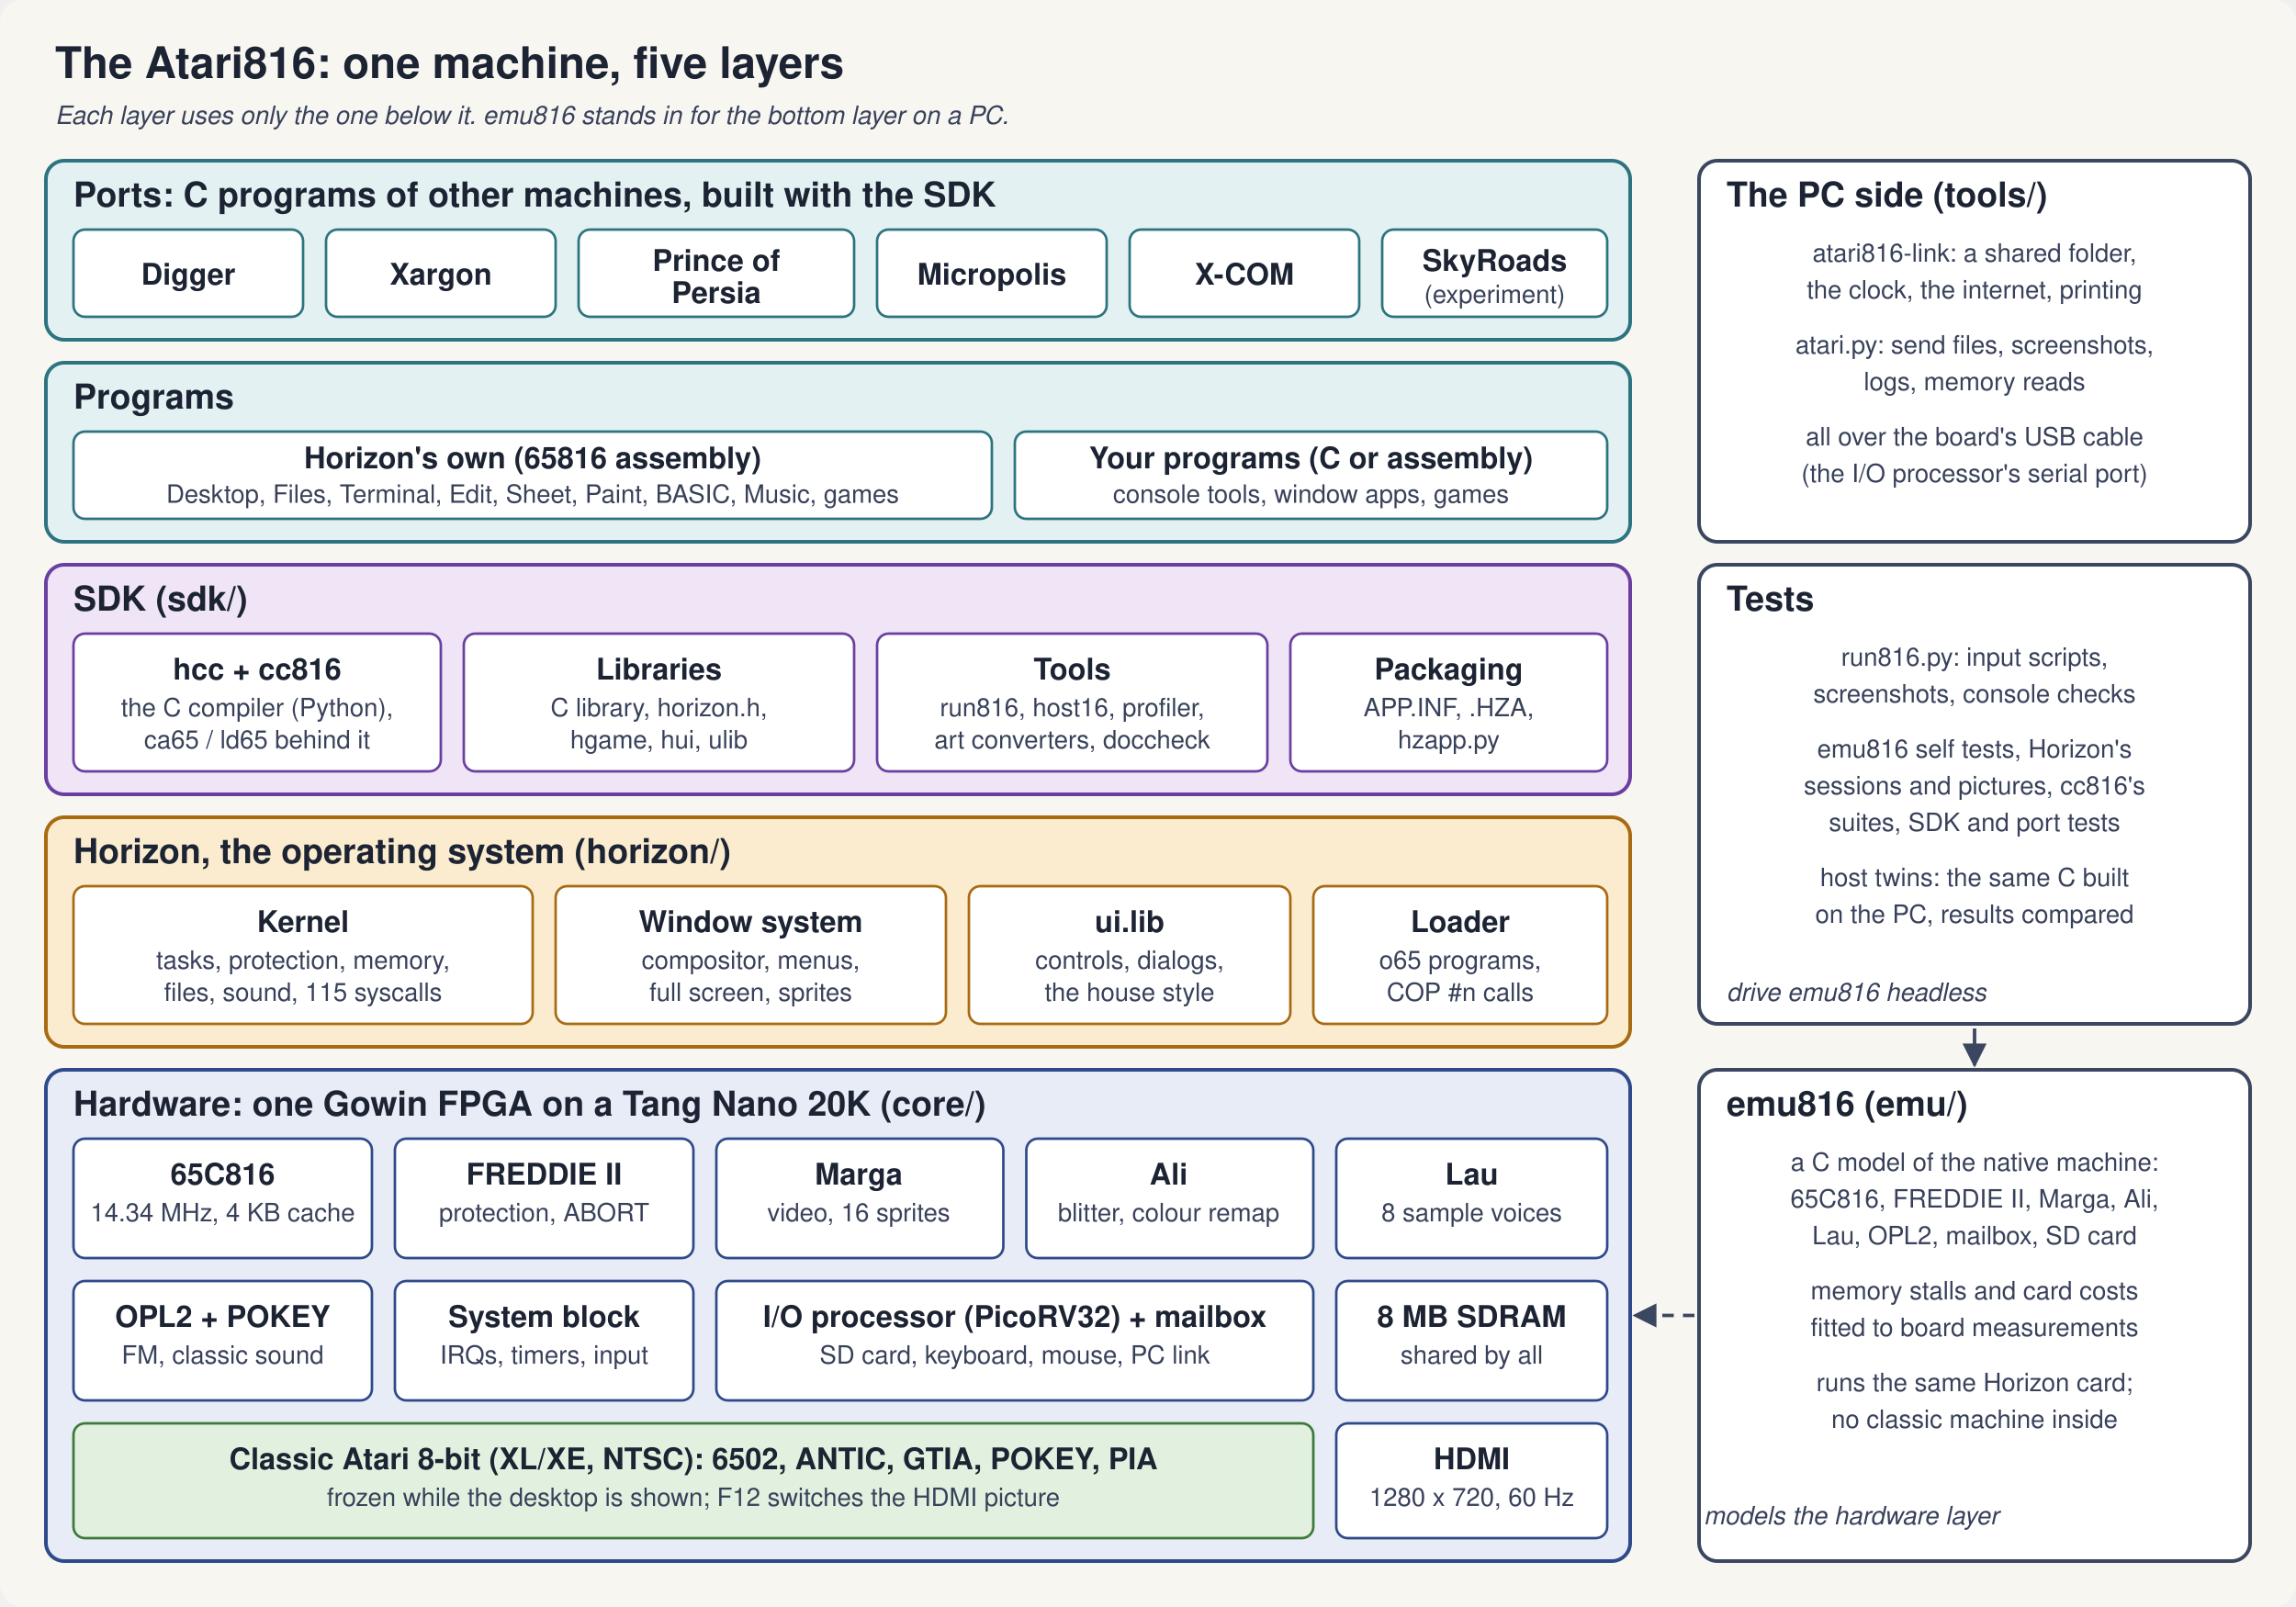
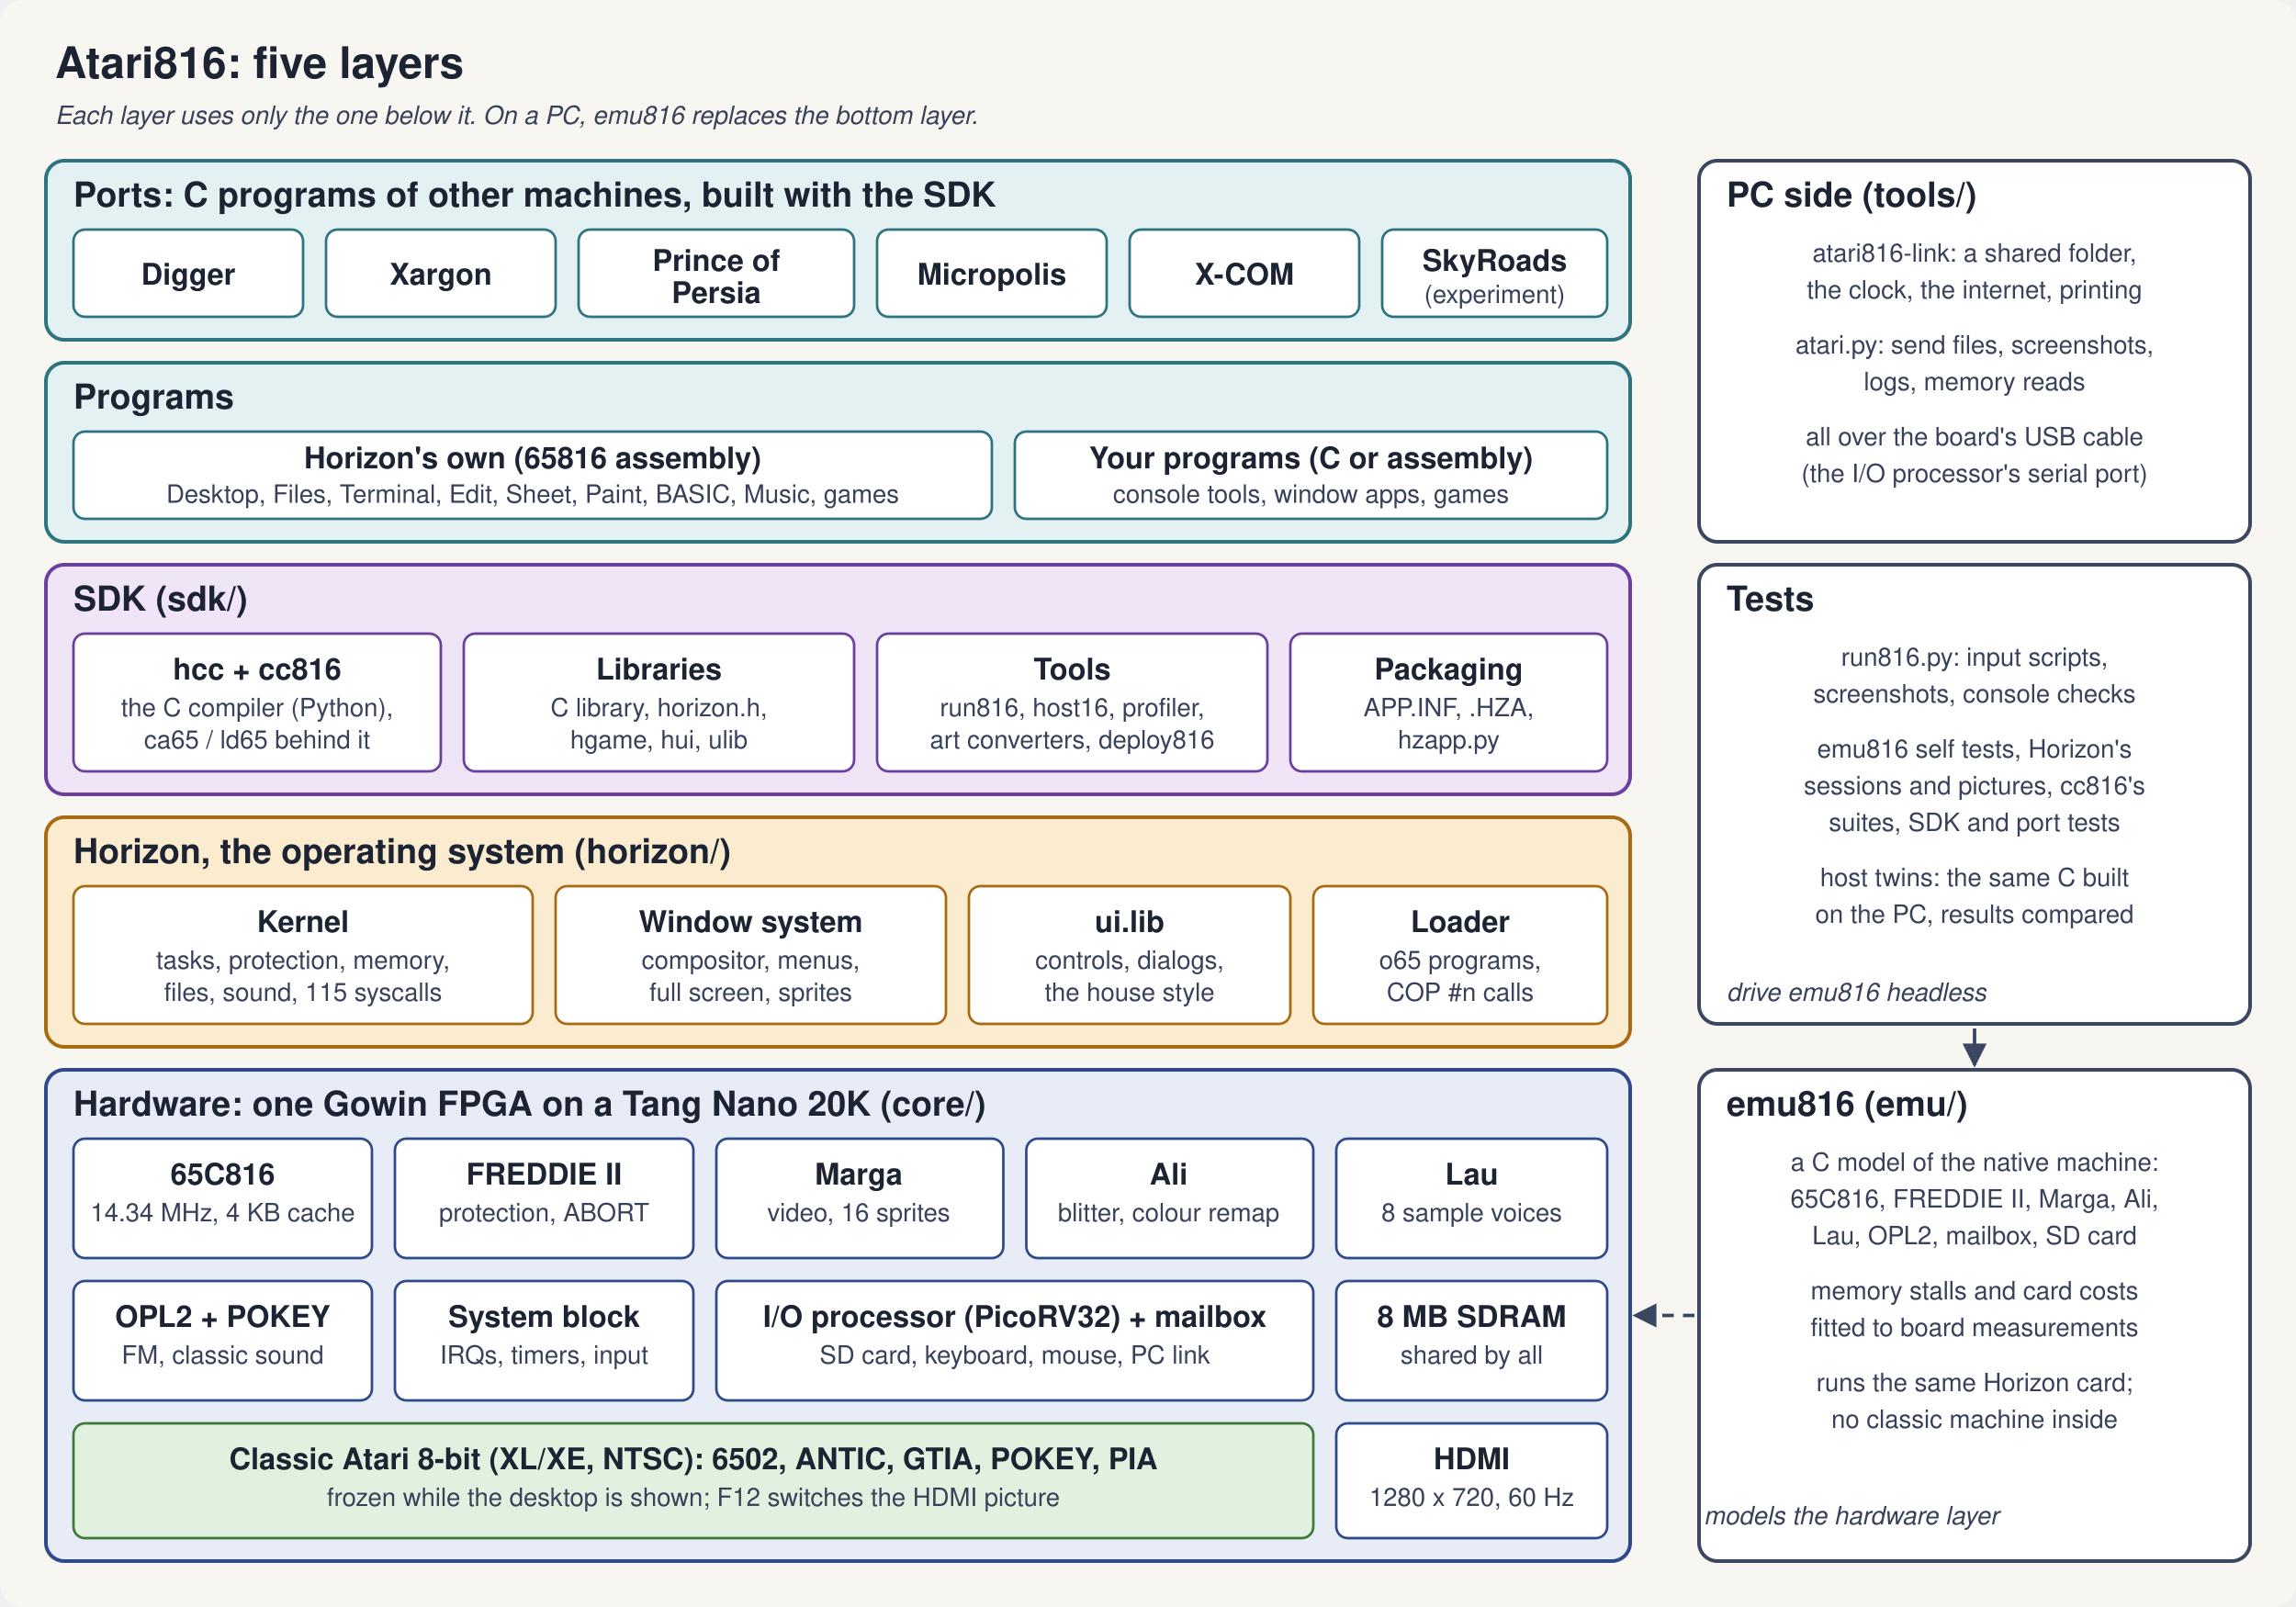
<svg xmlns="http://www.w3.org/2000/svg" viewBox="0 0 1000 700" width="1000" height="700" font-family="Helvetica, Arial, sans-serif" role="img" aria-labelledby="t d">
  <defs>
    <marker id="ar" viewBox="0 0 10 10" refX="9" refY="5" markerWidth="7" markerHeight="7" orient="auto-start-reverse">
      <path d="M0 0L10 5L0 10z" fill="#3b4660" />
    </marker>
    <style>
      .bg{fill:#f7f6f1}
      .frame{fill:none;stroke:#c9ccd6;stroke-width:1}
      .hw{fill:#e7ecf6;stroke:#2f4a8a;stroke-width:1.6}
      .hwc{fill:#ffffff;stroke:#2f4a8a;stroke-width:1.1}
      .cl{fill:#e2f1df;stroke:#3d7a3a;stroke-width:1.1}
      .os{fill:#fbeccf;stroke:#a86b12;stroke-width:1.6}
      .osc{fill:#ffffff;stroke:#a86b12;stroke-width:1.1}
      .sdk{fill:#efe5f6;stroke:#6b3fa0;stroke-width:1.6}
      .sdkc{fill:#ffffff;stroke:#6b3fa0;stroke-width:1.1}
      .pr{fill:#e4f1f3;stroke:#2d7480;stroke-width:1.6}
      .prc{fill:#ffffff;stroke:#2d7480;stroke-width:1.1}
      .side{fill:#ffffff;stroke:#3b4660;stroke-width:1.6}
      .w{stroke:#3b4660;stroke-width:1.5;fill:none}
      .wd{stroke:#3b4660;stroke-width:1.5;fill:none;stroke-dasharray:5 4}
      .L{font-size:15px;font-weight:700;fill:#1c2333;text-anchor:start}
      .h{font-size:13px;font-weight:700;fill:#1c2333;text-anchor:middle}
      .s{font-size:11px;fill:#38415a;text-anchor:middle}
      .n{font-size:11px;fill:#38415a;font-style:italic;text-anchor:start}
      .T{font-size:19px;font-weight:700;fill:#1c2333;text-anchor:start}
    </style>
  </defs>
  <rect class="bg" x="0" y="0" width="1000" height="700" rx="10" />
-   <text class="T" x="24" y="34">The Atari816: one machine, five layers</text>
-   <text class="n" x="24" y="54">Each layer uses only the one below it. emu816 stands in for the bottom layer on a PC.</text>
+   <text class="T" x="24" y="34">Atari816: five layers</text>
+   <text class="n" x="24" y="54">Each layer uses only the one below it. On a PC, emu816 replaces the bottom layer.</text>
  <rect class="pr" x="20" y="70" width="690" height="78" rx="8" />
  <text class="L" x="32" y="90">Ports: C programs of other machines, built with the SDK</text>
  <rect class="prc" x="32" y="100" width="100" height="38" rx="5" />
  <text class="h" x="82" y="124">Digger</text>
  <rect class="prc" x="142" y="100" width="100" height="38" rx="5" />
  <text class="h" x="192" y="124">Xargon</text>
  <rect class="prc" x="252" y="100" width="120" height="38" rx="5" />
  <text class="h" x="312" y="118">Prince of</text>
  <text class="h" x="312" y="132">Persia</text>
  <rect class="prc" x="382" y="100" width="100" height="38" rx="5" />
  <text class="h" x="432" y="124">Micropolis</text>
  <rect class="prc" x="492" y="100" width="100" height="38" rx="5" />
  <text class="h" x="542" y="124">X-COM</text>
  <rect class="prc" x="602" y="100" width="98" height="38" rx="5" />
  <text class="h" x="651" y="118">SkyRoads</text>
  <text class="s" x="651" y="132">(experiment)</text>
  <rect class="pr" x="20" y="158" width="690" height="78" rx="8" />
  <text class="L" x="32" y="178">Programs</text>
  <rect class="prc" x="32" y="188" width="400" height="38" rx="5" />
  <text class="h" x="232" y="204">Horizon's own (65816 assembly)</text>
  <text class="s" x="232" y="219">Desktop, Files, Terminal, Edit, Sheet, Paint, BASIC, Music, games</text>
  <rect class="prc" x="442" y="188" width="258" height="38" rx="5" />
  <text class="h" x="571" y="204">Your programs (C or assembly)</text>
  <text class="s" x="571" y="219">console tools, window apps, games</text>
  <rect class="sdk" x="20" y="246" width="690" height="100" rx="8" />
  <text class="L" x="32" y="266">SDK (sdk/)</text>
  <rect class="sdkc" x="32" y="276" width="160" height="60" rx="5" />
  <text class="h" x="112" y="296">hcc + cc816</text>
  <text class="s" x="112" y="312">the C compiler (Python),</text>
  <text class="s" x="112" y="326">ca65 / ld65 behind it</text>
  <rect class="sdkc" x="202" y="276" width="170" height="60" rx="5" />
  <text class="h" x="287" y="296">Libraries</text>
  <text class="s" x="287" y="312">C library, horizon.h,</text>
  <text class="s" x="287" y="326">hgame, hui, ulib</text>
  <rect class="sdkc" x="382" y="276" width="170" height="60" rx="5" />
  <text class="h" x="467" y="296">Tools</text>
  <text class="s" x="467" y="312">run816, host16, profiler,</text>
-   <text class="s" x="467" y="326">art converters, doccheck</text>
+   <text class="s" x="467" y="326">art converters, deploy816</text>
  <rect class="sdkc" x="562" y="276" width="138" height="60" rx="5" />
  <text class="h" x="631" y="296">Packaging</text>
  <text class="s" x="631" y="312">APP.INF, .HZA,</text>
  <text class="s" x="631" y="326">hzapp.py</text>
  <rect class="os" x="20" y="356" width="690" height="100" rx="8" />
  <text class="L" x="32" y="376">Horizon, the operating system (horizon/)</text>
  <rect class="osc" x="32" y="386" width="200" height="60" rx="5" />
  <text class="h" x="132" y="406">Kernel</text>
  <text class="s" x="132" y="422">tasks, protection, memory,</text>
  <text class="s" x="132" y="436">files, sound, 115 syscalls</text>
  <rect class="osc" x="242" y="386" width="170" height="60" rx="5" />
  <text class="h" x="327" y="406">Window system</text>
  <text class="s" x="327" y="422">compositor, menus,</text>
  <text class="s" x="327" y="436">full screen, sprites</text>
  <rect class="osc" x="422" y="386" width="140" height="60" rx="5" />
  <text class="h" x="492" y="406">ui.lib</text>
  <text class="s" x="492" y="422">controls, dialogs,</text>
  <text class="s" x="492" y="436">the house style</text>
  <rect class="osc" x="572" y="386" width="128" height="60" rx="5" />
  <text class="h" x="636" y="406">Loader</text>
  <text class="s" x="636" y="422">o65 programs,</text>
  <text class="s" x="636" y="436">COP #n calls</text>
  <rect class="hw" x="20" y="466" width="690" height="214" rx="8" />
  <text class="L" x="32" y="486">Hardware: one Gowin FPGA on a Tang Nano 20K (core/)</text>
  <rect class="hwc" x="32" y="496" width="130" height="52" rx="5" />
  <text class="h" x="97" y="516">65C816</text>
  <text class="s" x="97" y="532">14.34 MHz, 4 KB cache</text>
  <rect class="hwc" x="172" y="496" width="130" height="52" rx="5" />
  <text class="h" x="237" y="516">FREDDIE II</text>
  <text class="s" x="237" y="532">protection, ABORT</text>
  <rect class="hwc" x="312" y="496" width="125" height="52" rx="5" />
  <text class="h" x="374" y="516">Marga</text>
  <text class="s" x="374" y="532">video, 16 sprites</text>
  <rect class="hwc" x="447" y="496" width="125" height="52" rx="5" />
  <text class="h" x="509" y="516">Ali</text>
  <text class="s" x="509" y="532">blitter, colour remap</text>
  <rect class="hwc" x="582" y="496" width="118" height="52" rx="5" />
  <text class="h" x="641" y="516">Lau</text>
  <text class="s" x="641" y="532">8 sample voices</text>
  <rect class="hwc" x="32" y="558" width="130" height="52" rx="5" />
  <text class="h" x="97" y="578">OPL2 + POKEY</text>
  <text class="s" x="97" y="594">FM, classic sound</text>
  <rect class="hwc" x="172" y="558" width="130" height="52" rx="5" />
  <text class="h" x="237" y="578">System block</text>
  <text class="s" x="237" y="594">IRQs, timers, input</text>
  <rect class="hwc" x="312" y="558" width="260" height="52" rx="5" />
  <text class="h" x="442" y="578">I/O processor (PicoRV32) + mailbox</text>
  <text class="s" x="442" y="594">SD card, keyboard, mouse, PC link</text>
  <rect class="hwc" x="582" y="558" width="118" height="52" rx="5" />
  <text class="h" x="641" y="578">8 MB SDRAM</text>
  <text class="s" x="641" y="594">shared by all</text>
  <rect class="cl" x="32" y="620" width="540" height="50" rx="5" />
  <text class="h" x="302" y="640">Classic Atari 8-bit (XL/XE, NTSC): 6502, ANTIC, GTIA, POKEY, PIA</text>
  <text class="s" x="302" y="656">frozen while the desktop is shown; F12 switches the HDMI picture</text>
  <rect class="hwc" x="582" y="620" width="118" height="50" rx="5" />
  <text class="h" x="641" y="640">HDMI</text>
  <text class="s" x="641" y="656">1280 x 720, 60 Hz</text>
  <rect class="side" x="740" y="466" width="240" height="214" rx="8" />
  <text class="L" x="752" y="486">emu816 (emu/)</text>
  <text class="s" x="860" y="510">a C model of the native machine:</text>
  <text class="s" x="860" y="526">65C816, FREDDIE II, Marga, Ali,</text>
  <text class="s" x="860" y="542">Lau, OPL2, mailbox, SD card</text>
  <text class="s" x="860" y="566">memory stalls and card costs</text>
  <text class="s" x="860" y="582">fitted to board measurements</text>
  <text class="s" x="860" y="606">runs the same Horizon card;</text>
  <text class="s" x="860" y="622">no classic machine inside</text>
  <path class="wd" d="M738 573 L712 573" marker-end="url(#ar)" />
  <text class="n" x="742" y="664">models the hardware layer</text>
  <rect class="side" x="740" y="246" width="240" height="200" rx="8" />
  <text class="L" x="752" y="266">Tests</text>
  <text class="s" x="860" y="290">run816.py: input scripts,</text>
  <text class="s" x="860" y="306">screenshots, console checks</text>
  <text class="s" x="860" y="330">emu816 self tests, Horizon's</text>
  <text class="s" x="860" y="346">sessions and pictures, cc816's</text>
  <text class="s" x="860" y="362">suites, SDK and port tests</text>
  <text class="s" x="860" y="386">host twins: the same C built</text>
  <text class="s" x="860" y="402">on the PC, results compared</text>
  <path class="w" d="M860 448 L860 464" marker-end="url(#ar)" />
  <text class="n" x="752" y="436">drive emu816 headless</text>
  <rect class="side" x="740" y="70" width="240" height="166" rx="8" />
-   <text class="L" x="752" y="90">The PC side (tools/)</text>
+   <text class="L" x="752" y="90">PC side (tools/)</text>
  <text class="s" x="860" y="114">atari816-link: a shared folder,</text>
  <text class="s" x="860" y="130">the clock, the internet, printing</text>
  <text class="s" x="860" y="154">atari.py: send files, screenshots,</text>
  <text class="s" x="860" y="170">logs, memory reads</text>
  <text class="s" x="860" y="194">all over the board's USB cable</text>
  <text class="s" x="860" y="210">(the I/O processor's serial port)</text>
</svg>
